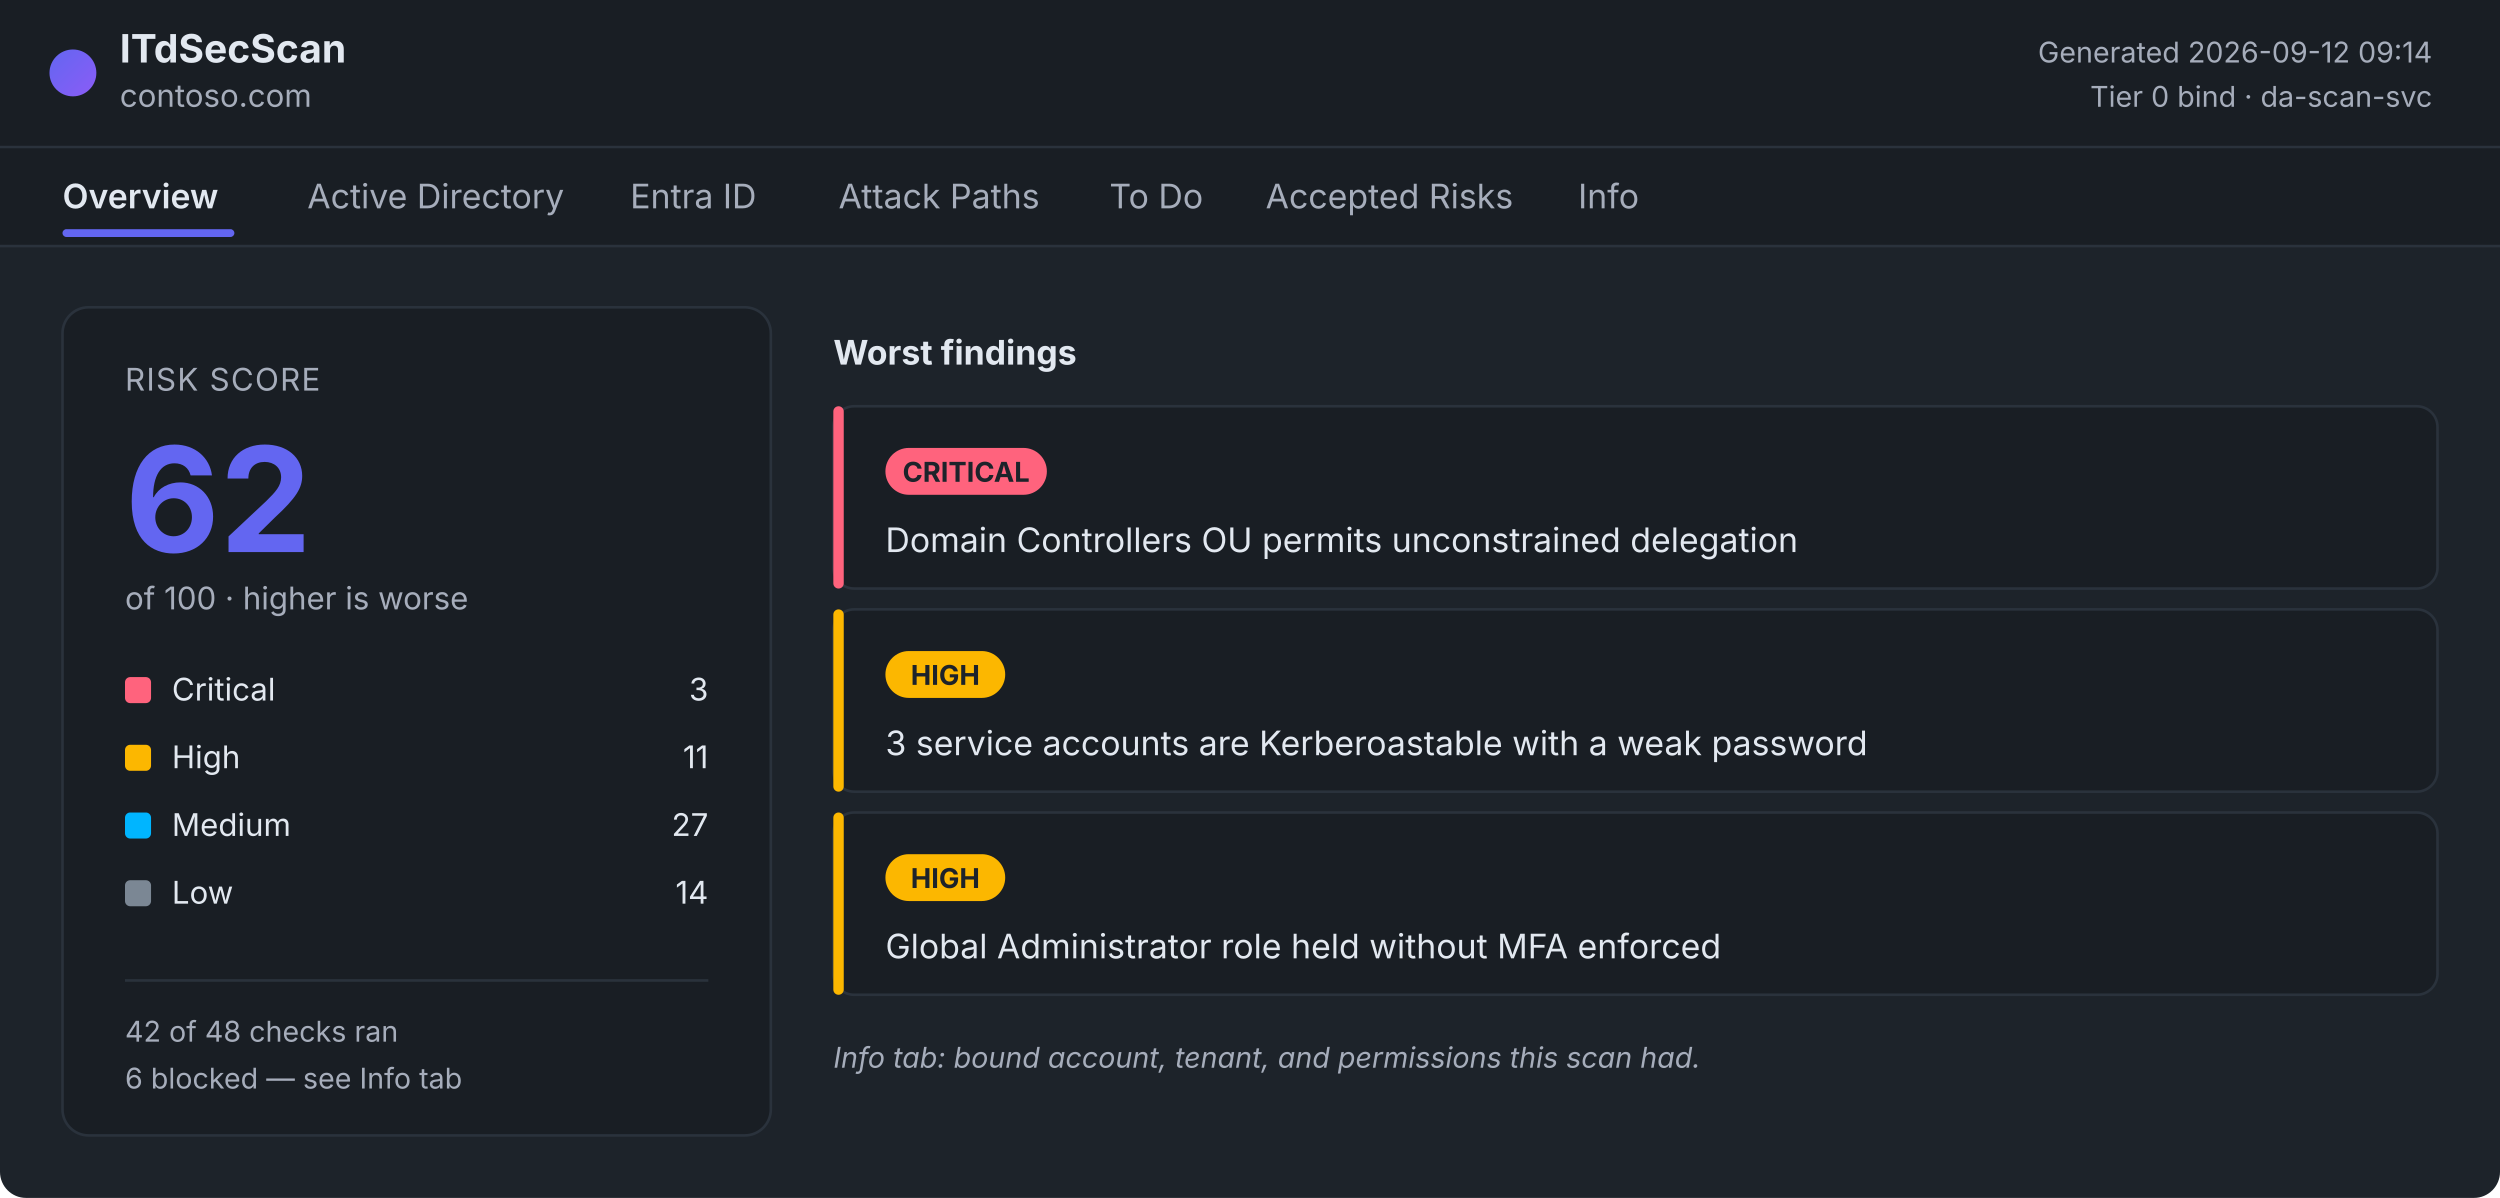
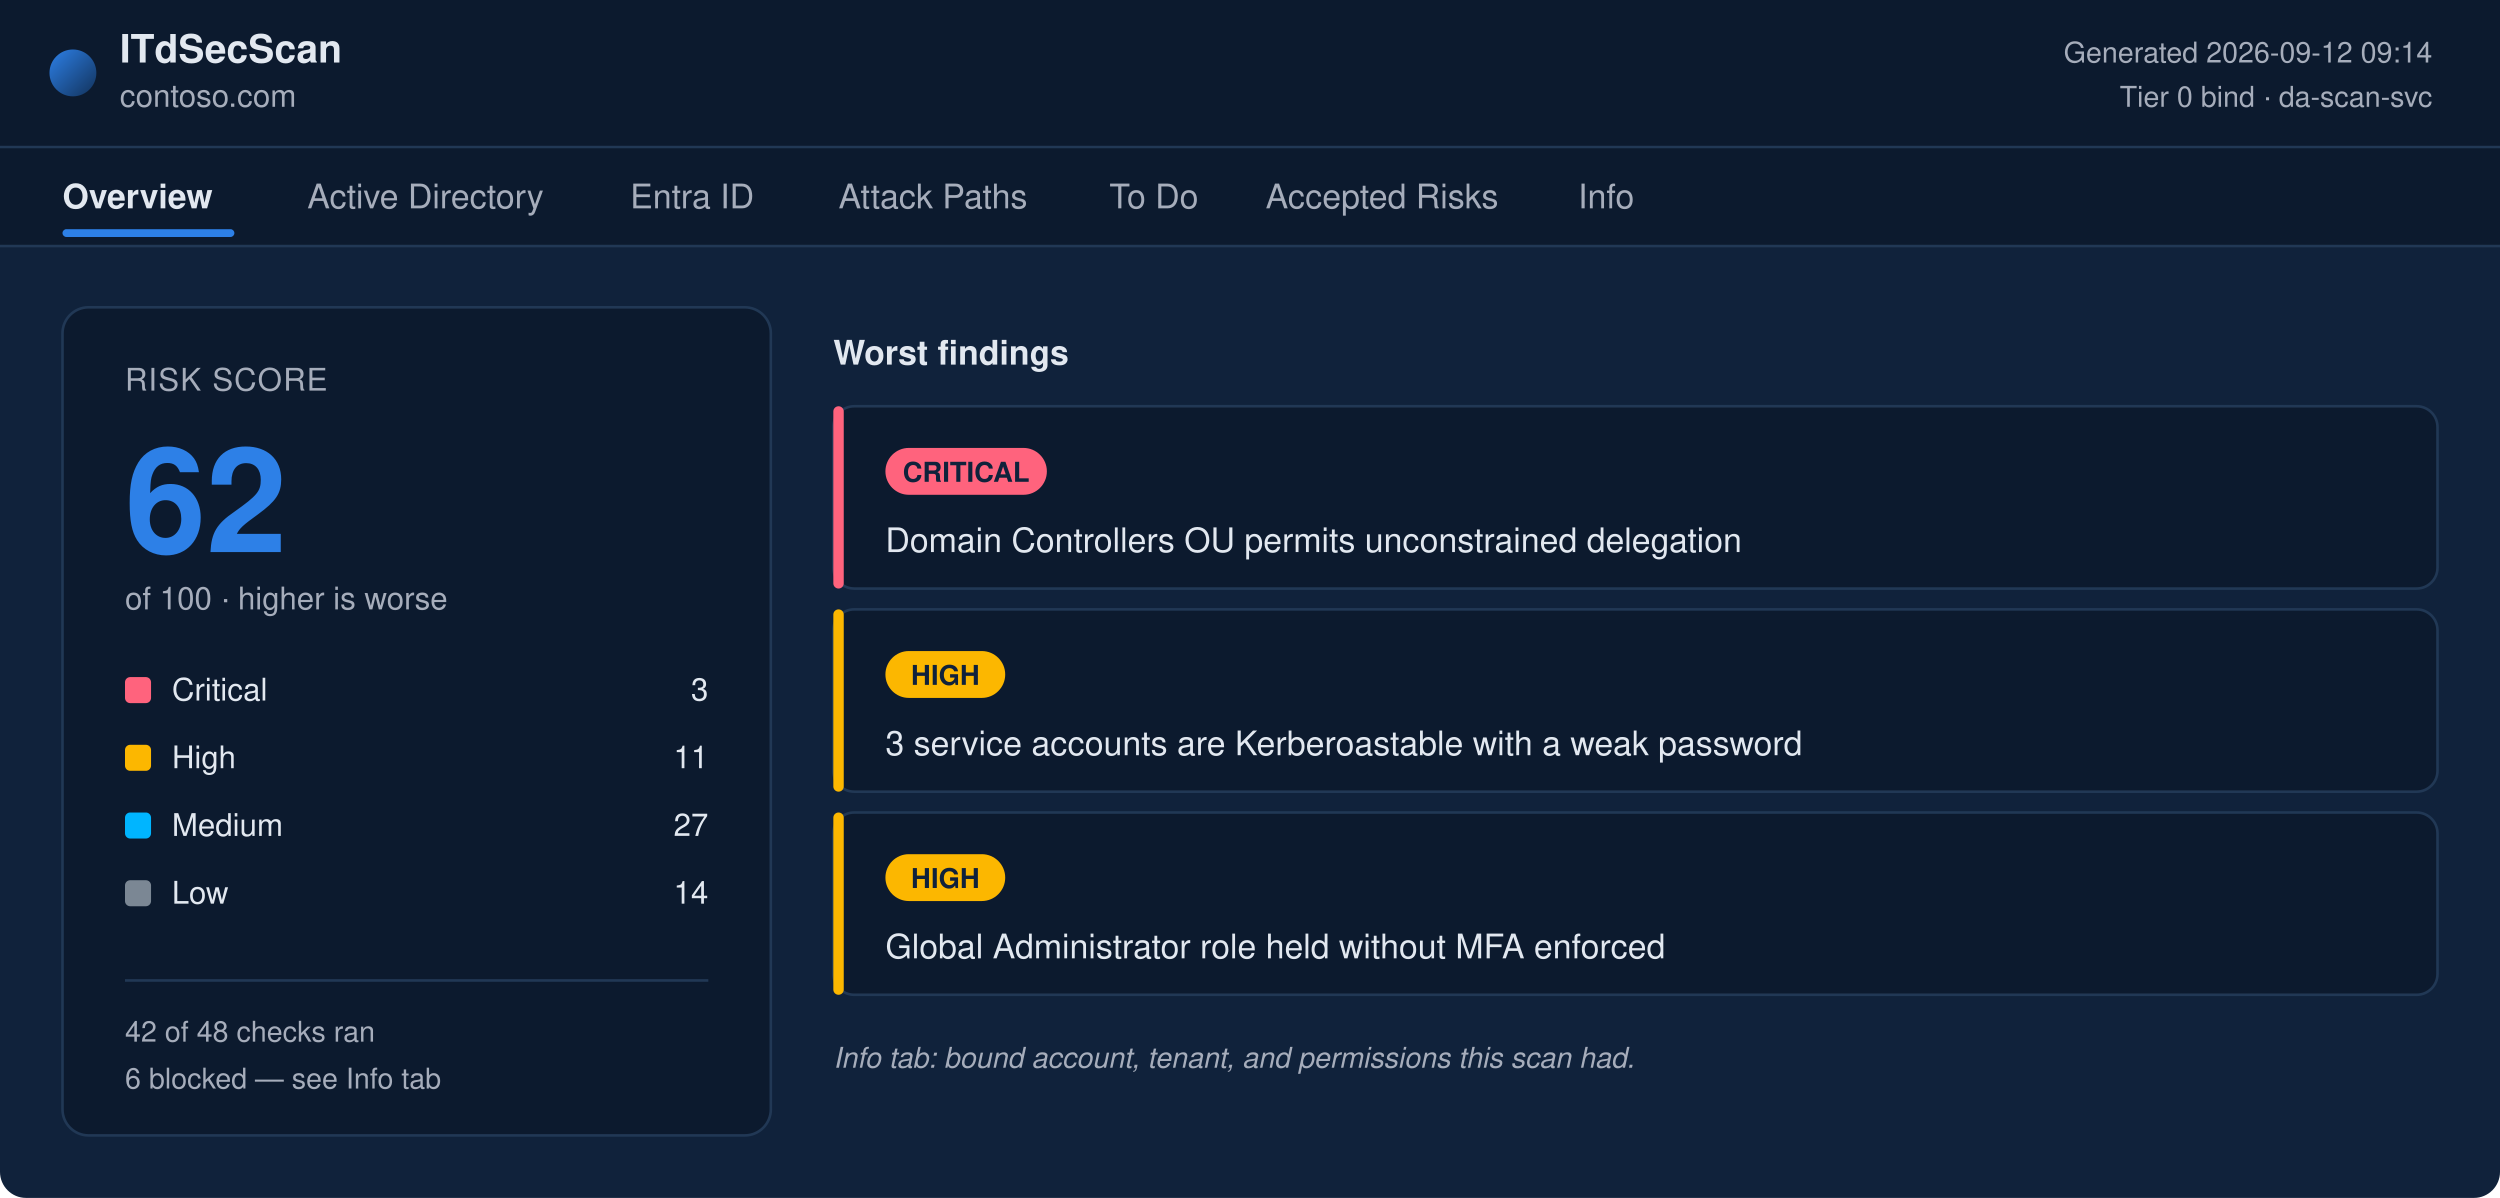
- <svg xmlns="http://www.w3.org/2000/svg" viewBox="0 0 960 460" font-family="'Inter',ui-sans-serif,system-ui,-apple-system,'Segoe UI',Helvetica,Arial,sans-serif">
+ <svg xmlns="http://www.w3.org/2000/svg" viewBox="0 0 960 460" font-family="'Montserrat',ui-sans-serif,system-ui,-apple-system,'Segoe UI',Helvetica,Arial,sans-serif">
  <defs>
    <linearGradient id="brand" x1="0" y1="0" x2="1" y2="1">
-       <stop offset="0" stop-color="#6366f1" />
-       <stop offset="1" stop-color="#8b5cf6" />
+       <stop offset="0" stop-color="#2d80e7" />
+       <stop offset="1" stop-color="#12325b" />
    </linearGradient>
  </defs>
-   <rect width="960" height="460" rx="10" fill="#1d232a" />
-   <rect width="960" height="56" fill="#191e24" />
-   <rect width="960" height="1" y="56" fill="#2a323c" />
+   <rect width="960" height="460" rx="10" fill="#10223b" />
+   <rect width="960" height="56" fill="#0c1a2e" />
+   <rect width="960" height="1" y="56" fill="#213855" />
  <circle cx="28" cy="28" r="9" fill="url(#brand)" />
  <text x="46" y="24" fill="#e2e8f0" font-size="15" font-weight="700">ITdSecScan</text>
  <text x="46" y="41" fill="#a6adbb" font-size="12">contoso.com</text>
  <text x="934" y="24" fill="#a6adbb" font-size="11" text-anchor="end">Generated 2026-09-12 09:14</text>
  <text x="934" y="41" fill="#a6adbb" font-size="11" text-anchor="end">Tier 0 bind · da-scan-svc</text>
-   <rect y="57" width="960" height="38" fill="#191e24" />
-   <rect y="94" width="960" height="1" fill="#2a323c" />
+   <rect y="57" width="960" height="38" fill="#0c1a2e" />
+   <rect y="94" width="960" height="1" fill="#213855" />
  <text x="24" y="80" fill="#e2e8f0" font-size="13" font-weight="600">Overview</text>
-   <rect x="24" y="88" width="66" height="3" rx="1.5" fill="#6366f1" />
+   <rect x="24" y="88" width="66" height="3" rx="1.5" fill="#2d80e7" />
  <text x="118" y="80" fill="#a6adbb" font-size="13">Active Directory</text>
  <text x="242" y="80" fill="#a6adbb" font-size="13">Entra ID</text>
  <text x="322" y="80" fill="#a6adbb" font-size="13">Attack Paths</text>
  <text x="426" y="80" fill="#a6adbb" font-size="13">To Do</text>
  <text x="486" y="80" fill="#a6adbb" font-size="13">Accepted Risks</text>
  <text x="606" y="80" fill="#a6adbb" font-size="13">Info</text>
-   <rect x="24" y="118" width="272" height="318" rx="10" fill="#191e24" stroke="#2a323c" />
+   <rect x="24" y="118" width="272" height="318" rx="10" fill="#0c1a2e" stroke="#213855" />
  <text x="48" y="150" fill="#a6adbb" font-size="12" letter-spacing="0.04em">RISK SCORE</text>
-   <text x="48" y="212" fill="#6366f1" font-size="56" font-weight="700">62</text>
+   <text x="48" y="212" fill="#2d80e7" font-size="56" font-weight="700">62</text>
  <text x="48" y="234" fill="#a6adbb" font-size="12">of 100 · higher is worse</text>
  <g font-size="12">
    <rect x="48" y="260" width="10" height="10" rx="2" fill="#ff637d" />
    <text x="66" y="269" fill="#e2e8f0">Critical</text>
    <text x="272" y="269" fill="#e2e8f0" text-anchor="end">3</text>
    <rect x="48" y="286" width="10" height="10" rx="2" fill="#fcb700" />
    <text x="66" y="295" fill="#e2e8f0">High</text>
    <text x="272" y="295" fill="#e2e8f0" text-anchor="end">11</text>
    <rect x="48" y="312" width="10" height="10" rx="2" fill="#00b5ff" />
    <text x="66" y="321" fill="#e2e8f0">Medium</text>
    <text x="272" y="321" fill="#e2e8f0" text-anchor="end">27</text>
    <rect x="48" y="338" width="10" height="10" rx="2" fill="#7b8794" />
    <text x="66" y="347" fill="#e2e8f0">Low</text>
    <text x="272" y="347" fill="#e2e8f0" text-anchor="end">14</text>
  </g>
-   <rect x="48" y="376" width="224" height="1" fill="#2a323c" />
+   <rect x="48" y="376" width="224" height="1" fill="#213855" />
  <text x="48" y="400" fill="#a6adbb" font-size="11">42 of 48 checks ran</text>
  <text x="48" y="418" fill="#a6adbb" font-size="11">6 blocked — see Info tab</text>
  <text x="320" y="140" fill="#e2e8f0" font-size="13" font-weight="700">Worst findings</text>
  <g>
-     <rect x="320" y="156" width="616" height="70" rx="8" fill="#191e24" stroke="#2a323c" />
+     <rect x="320" y="156" width="616" height="70" rx="8" fill="#0c1a2e" stroke="#213855" />
    <rect x="320" y="156" width="4" height="70" rx="2" fill="#ff637d" />
    <rect x="340" y="172" width="62" height="18" rx="9" fill="#ff637d" />
-     <text x="371" y="185" fill="#1d232a" font-size="10.5" font-weight="700" text-anchor="middle">CRITICAL</text>
+     <text x="371" y="185" fill="#10223b" font-size="10.5" font-weight="700" text-anchor="middle">CRITICAL</text>
    <text x="340" y="212" fill="#e2e8f0" font-size="13">Domain Controllers OU permits unconstrained delegation</text>
  </g>
  <g>
-     <rect x="320" y="234" width="616" height="70" rx="8" fill="#191e24" stroke="#2a323c" />
+     <rect x="320" y="234" width="616" height="70" rx="8" fill="#0c1a2e" stroke="#213855" />
    <rect x="320" y="234" width="4" height="70" rx="2" fill="#fcb700" />
    <rect x="340" y="250" width="46" height="18" rx="9" fill="#fcb700" />
-     <text x="363" y="263" fill="#1d232a" font-size="10.5" font-weight="700" text-anchor="middle">HIGH</text>
+     <text x="363" y="263" fill="#10223b" font-size="10.5" font-weight="700" text-anchor="middle">HIGH</text>
    <text x="340" y="290" fill="#e2e8f0" font-size="13">3 service accounts are Kerberoastable with a weak password</text>
  </g>
  <g>
-     <rect x="320" y="312" width="616" height="70" rx="8" fill="#191e24" stroke="#2a323c" />
+     <rect x="320" y="312" width="616" height="70" rx="8" fill="#0c1a2e" stroke="#213855" />
    <rect x="320" y="312" width="4" height="70" rx="2" fill="#fcb700" />
    <rect x="340" y="328" width="46" height="18" rx="9" fill="#fcb700" />
-     <text x="363" y="341" fill="#1d232a" font-size="10.5" font-weight="700" text-anchor="middle">HIGH</text>
+     <text x="363" y="341" fill="#10223b" font-size="10.5" font-weight="700" text-anchor="middle">HIGH</text>
    <text x="340" y="368" fill="#e2e8f0" font-size="13">Global Administrator role held without MFA enforced</text>
  </g>
  <text x="320" y="410" fill="#a6adbb" font-size="11" font-style="italic">Info tab: bound account, tenant, and permissions this scan had.</text>
</svg>
